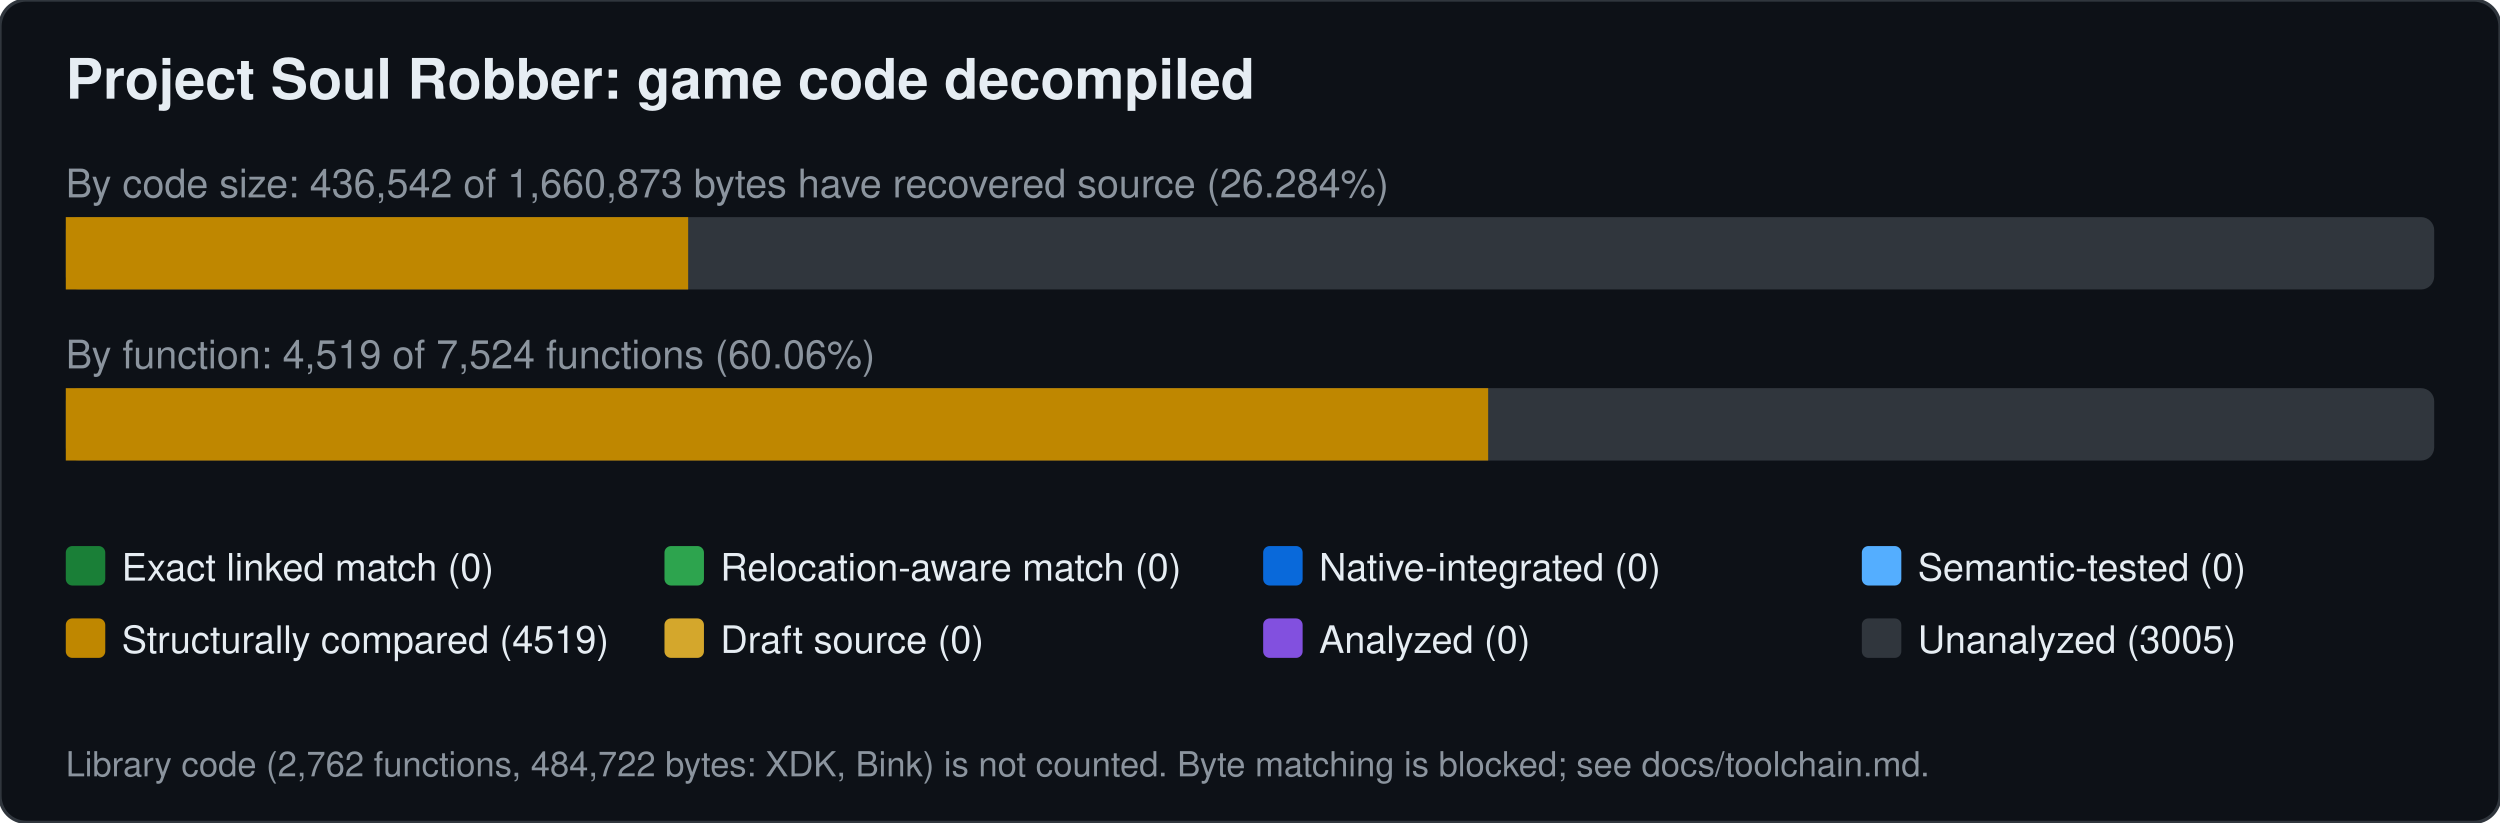
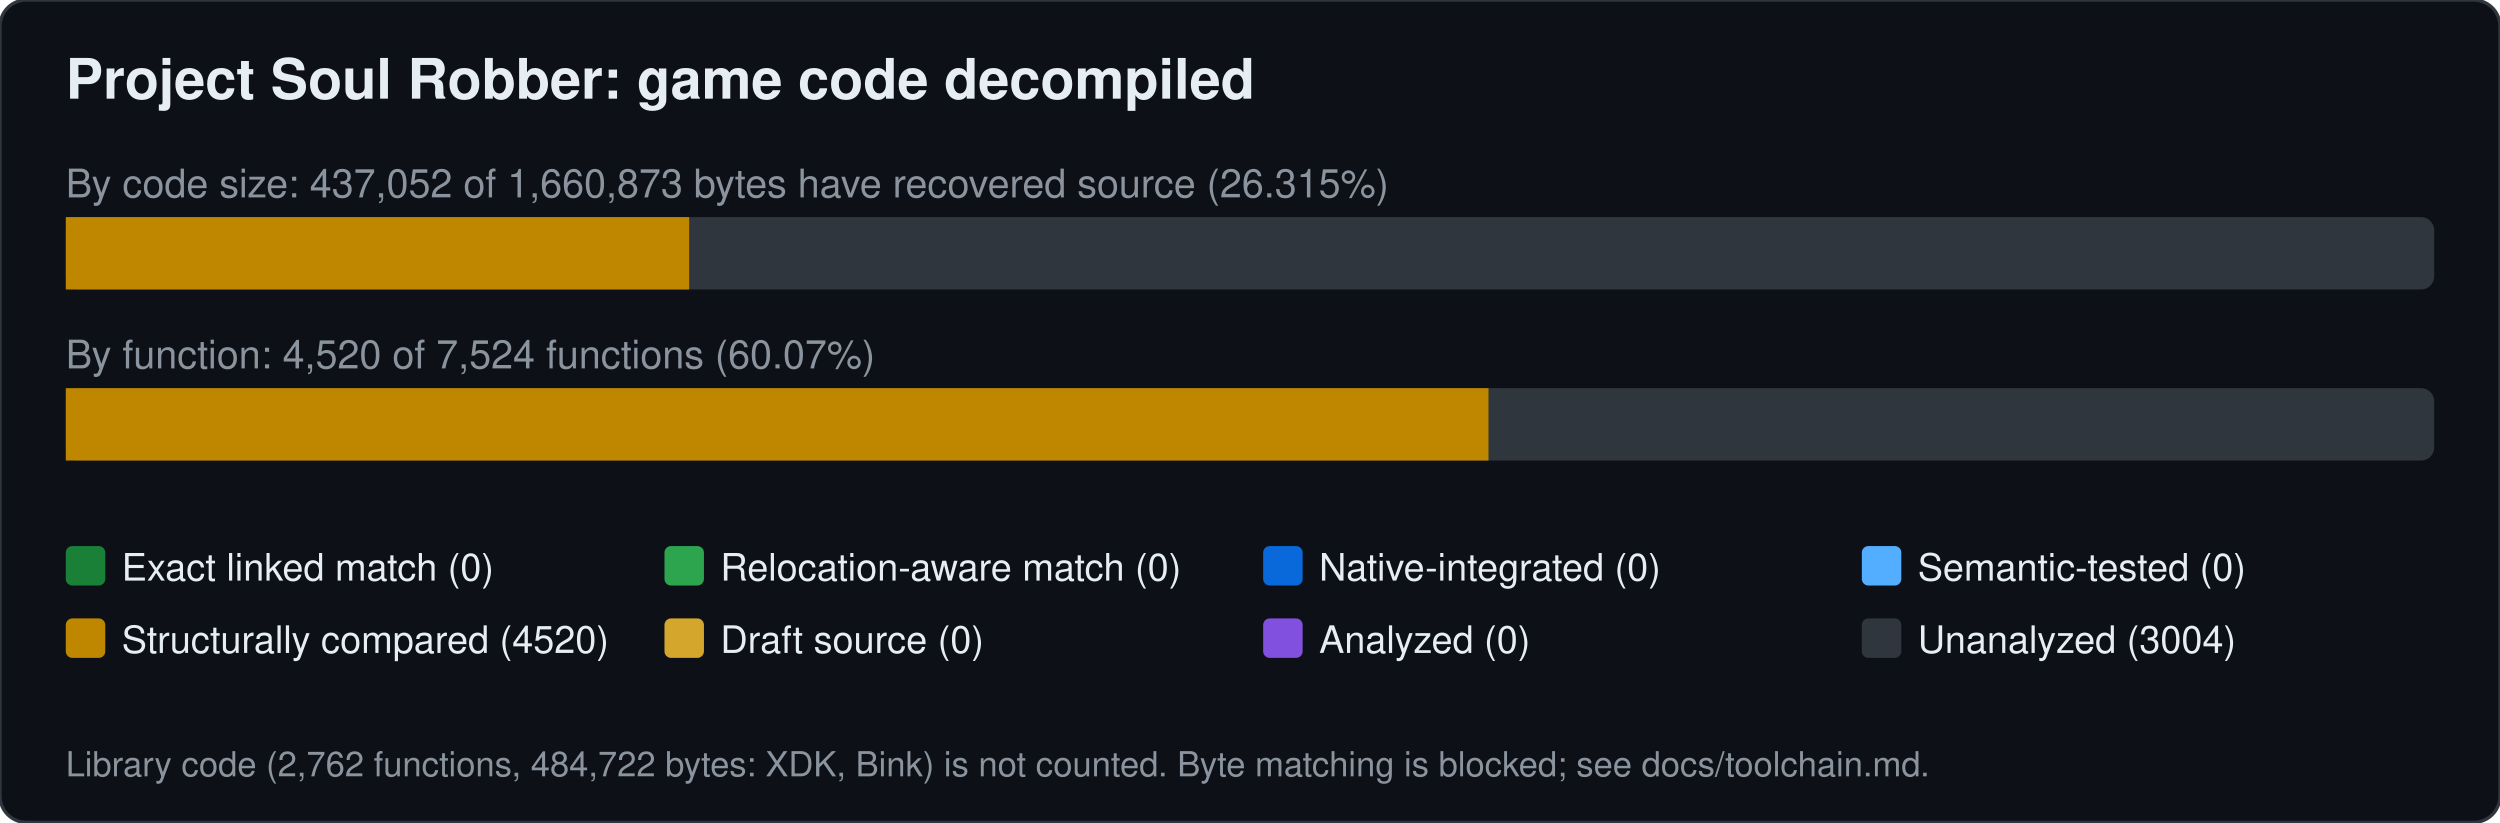
<svg xmlns="http://www.w3.org/2000/svg" width="760" height="250" viewBox="0 0 760 250" font-family="Segoe UI,Helvetica,Arial,sans-serif">
  <rect width="760" height="250" rx="8" fill="#0d1117" stroke="#30363d" />
  <text x="20" y="30" font-size="17" font-weight="600" fill="#e6edf3">Project Soul Robber: game code decompiled</text>
-   <text x="20" y="60" font-size="12" fill="#8b949e">By code size: 436,542 of 1,660,873 bytes have recovered source (26.284%)</text>
+   <text x="20" y="60" font-size="12" fill="#8b949e">By code size: 437,052 of 1,660,873 bytes have recovered source (26.315%)</text>
  <rect x="20" y="66" width="720" height="22" rx="4" fill="#30363d" />
-   <rect x="20.0" y="66" width="189.2" height="22" fill="#bf8700" />
-   <text x="20" y="112" font-size="12" fill="#8b949e">By function: 4,519 of 7,524 functions (60.06%)</text>
+   <rect x="20.0" y="66" width="189.5" height="22" fill="#bf8700" />
+   <text x="20" y="112" font-size="12" fill="#8b949e">By function: 4,520 of 7,524 functions (60.07%)</text>
  <rect x="20" y="118" width="720" height="22" rx="4" fill="#30363d" />
-   <rect x="20.0" y="118" width="432.4" height="22" fill="#bf8700" />
+   <rect x="20.0" y="118" width="432.5" height="22" fill="#bf8700" />
  <rect x="20" y="166" width="12" height="12" rx="2" fill="#1a7f37" />
  <text x="37" y="176.5" font-size="11.5" fill="#e6edf3">Exact linked match (0)</text>
  <rect x="202" y="166" width="12" height="12" rx="2" fill="#2da44e" />
  <text x="219" y="176.5" font-size="11.5" fill="#e6edf3">Relocation-aware match (0)</text>
  <rect x="384" y="166" width="12" height="12" rx="2" fill="#0969da" />
  <text x="401" y="176.5" font-size="11.5" fill="#e6edf3">Native-integrated (0)</text>
  <rect x="566" y="166" width="12" height="12" rx="2" fill="#54aeff" />
  <text x="583" y="176.5" font-size="11.5" fill="#e6edf3">Semantic-tested (0)</text>
  <rect x="20" y="188" width="12" height="12" rx="2" fill="#bf8700" />
-   <text x="37" y="198.5" font-size="11.5" fill="#e6edf3">Structurally compared (4519)</text>
+   <text x="37" y="198.5" font-size="11.5" fill="#e6edf3">Structurally compared (4520)</text>
  <rect x="202" y="188" width="12" height="12" rx="2" fill="#d4a72c" />
  <text x="219" y="198.5" font-size="11.5" fill="#e6edf3">Draft source (0)</text>
  <rect x="384" y="188" width="12" height="12" rx="2" fill="#8250df" />
  <text x="401" y="198.5" font-size="11.5" fill="#e6edf3">Analyzed (0)</text>
  <rect x="566" y="188" width="12" height="12" rx="2" fill="#30363d" />
-   <text x="583" y="198.5" font-size="11.5" fill="#e6edf3">Unanalyzed (3005)</text>
+   <text x="583" y="198.5" font-size="11.5" fill="#e6edf3">Unanalyzed (3004)</text>
  <text x="20" y="236" font-size="10.5" fill="#8b949e">Library code (2,762 functions, 484,722 bytes: XDK, Bink) is not counted. Byte matching is blocked; see docs/toolchain.md.</text>
</svg>
